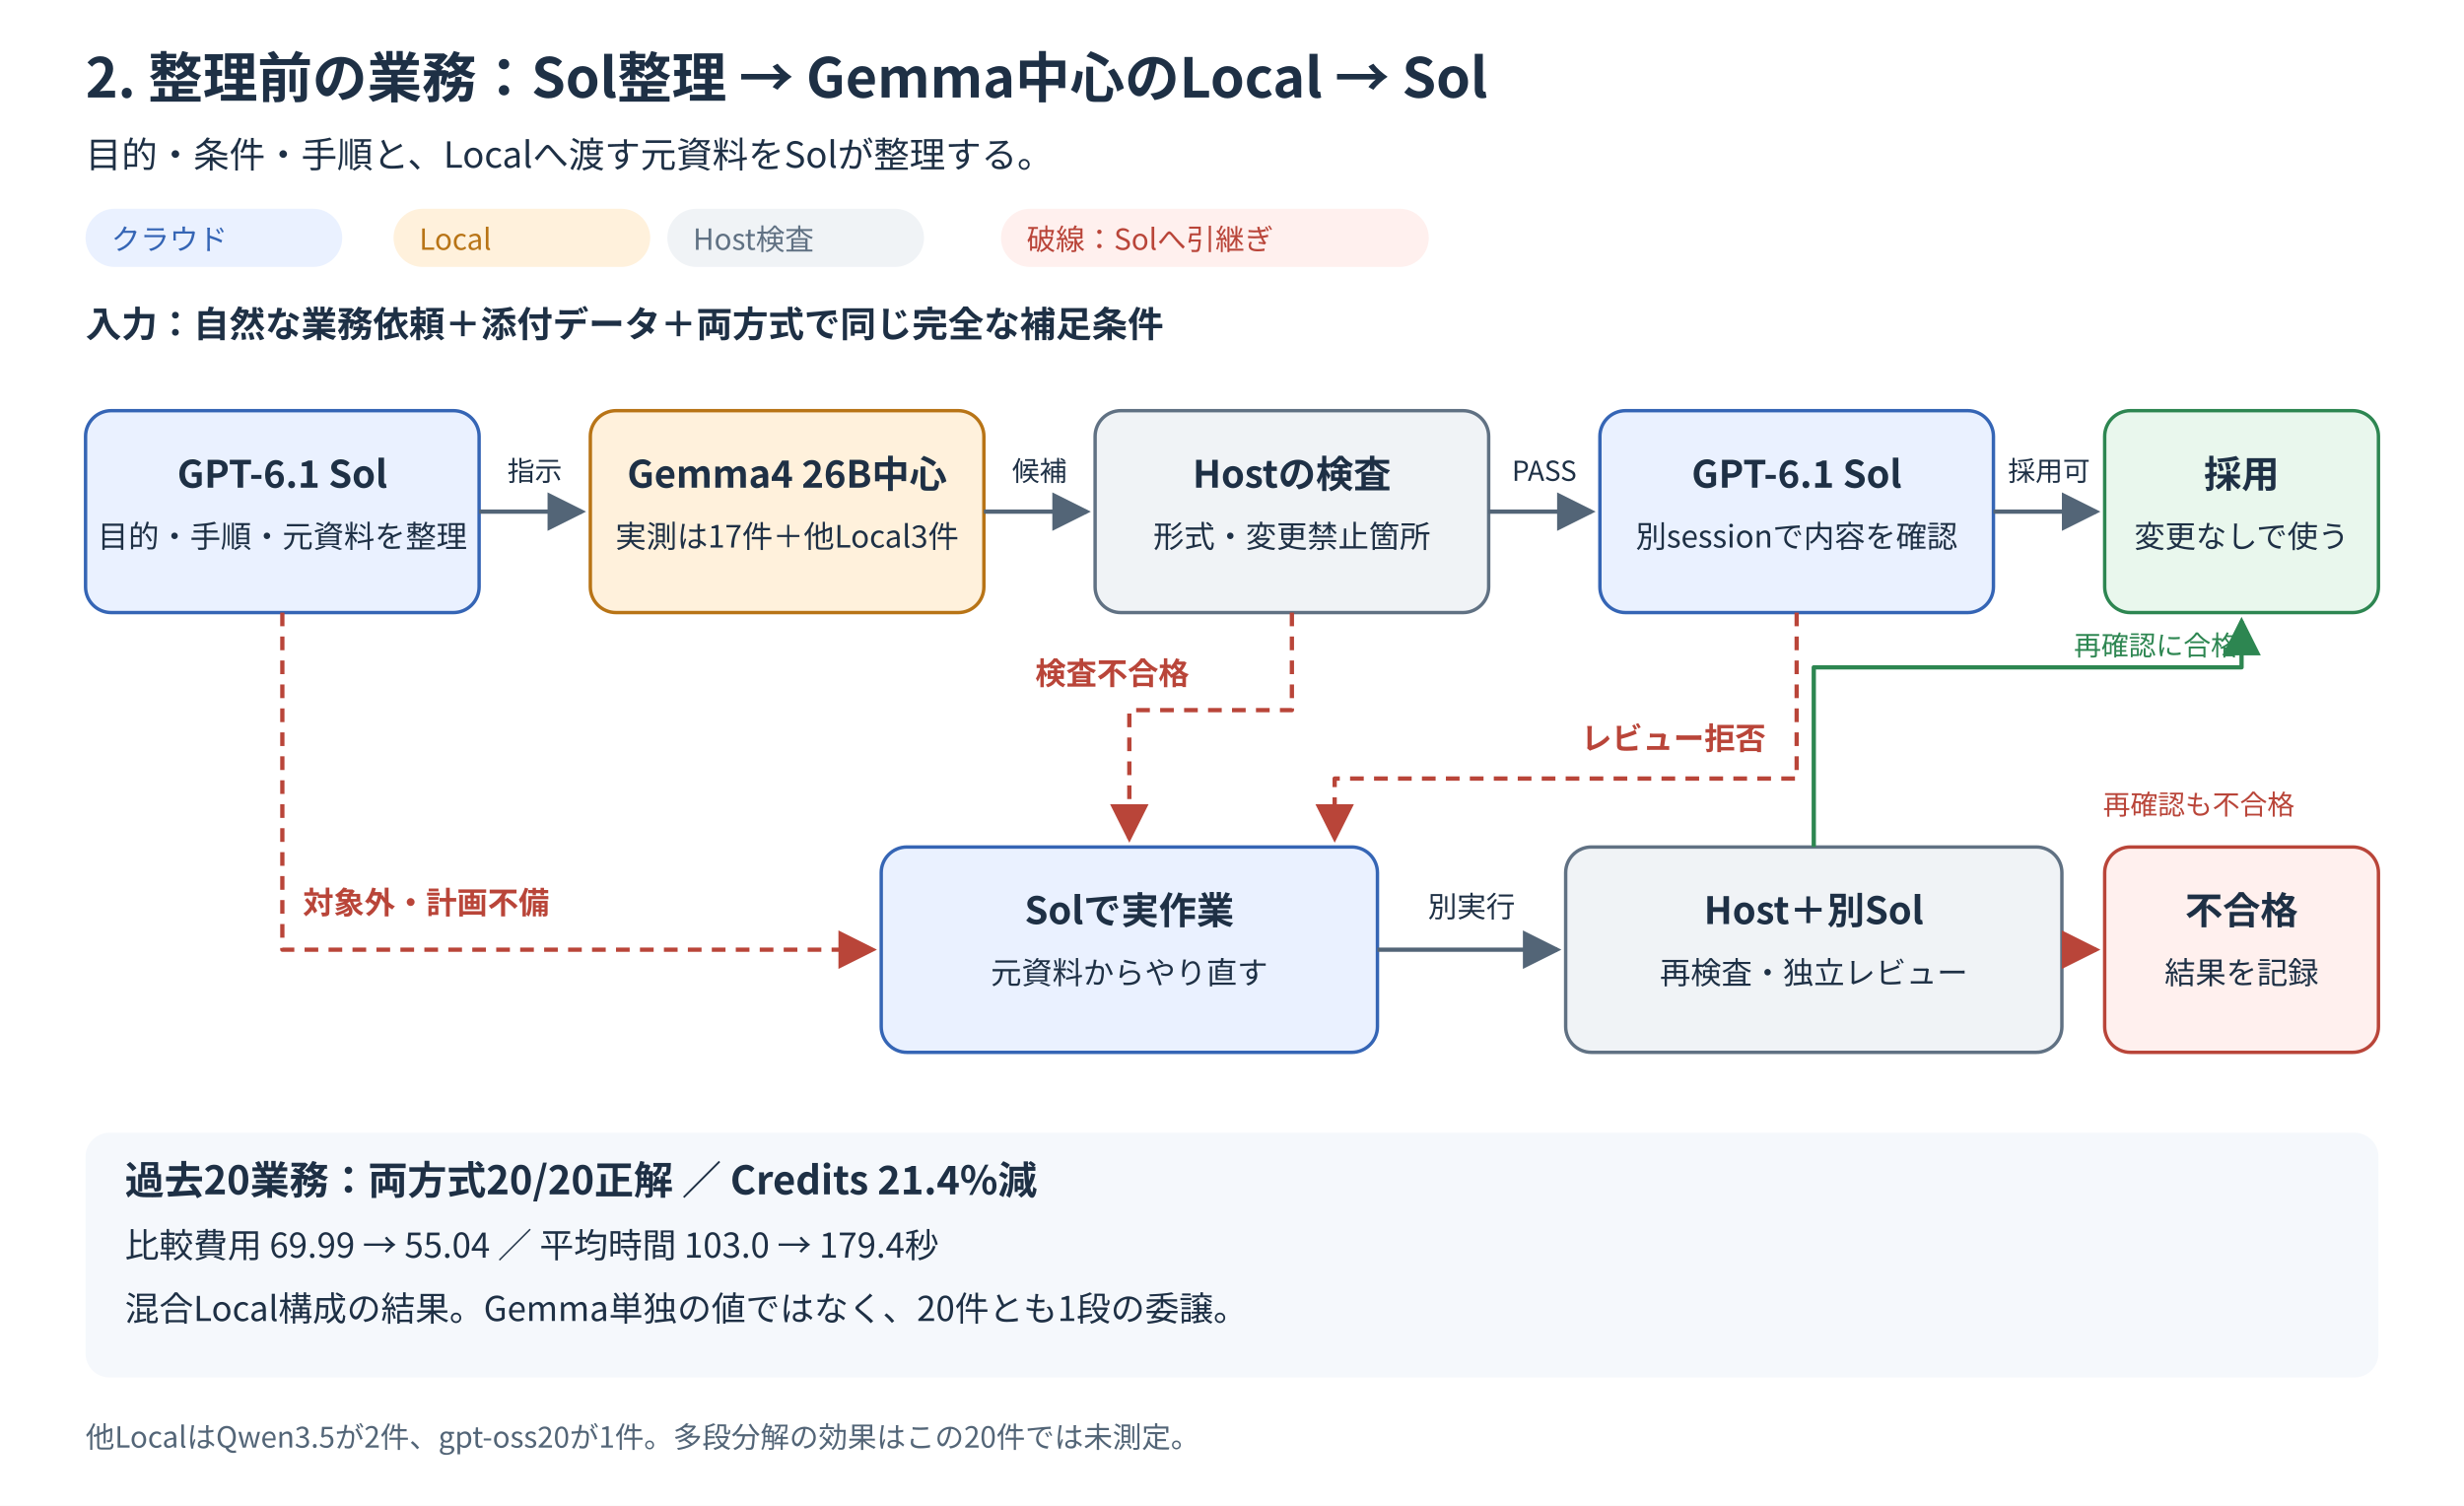
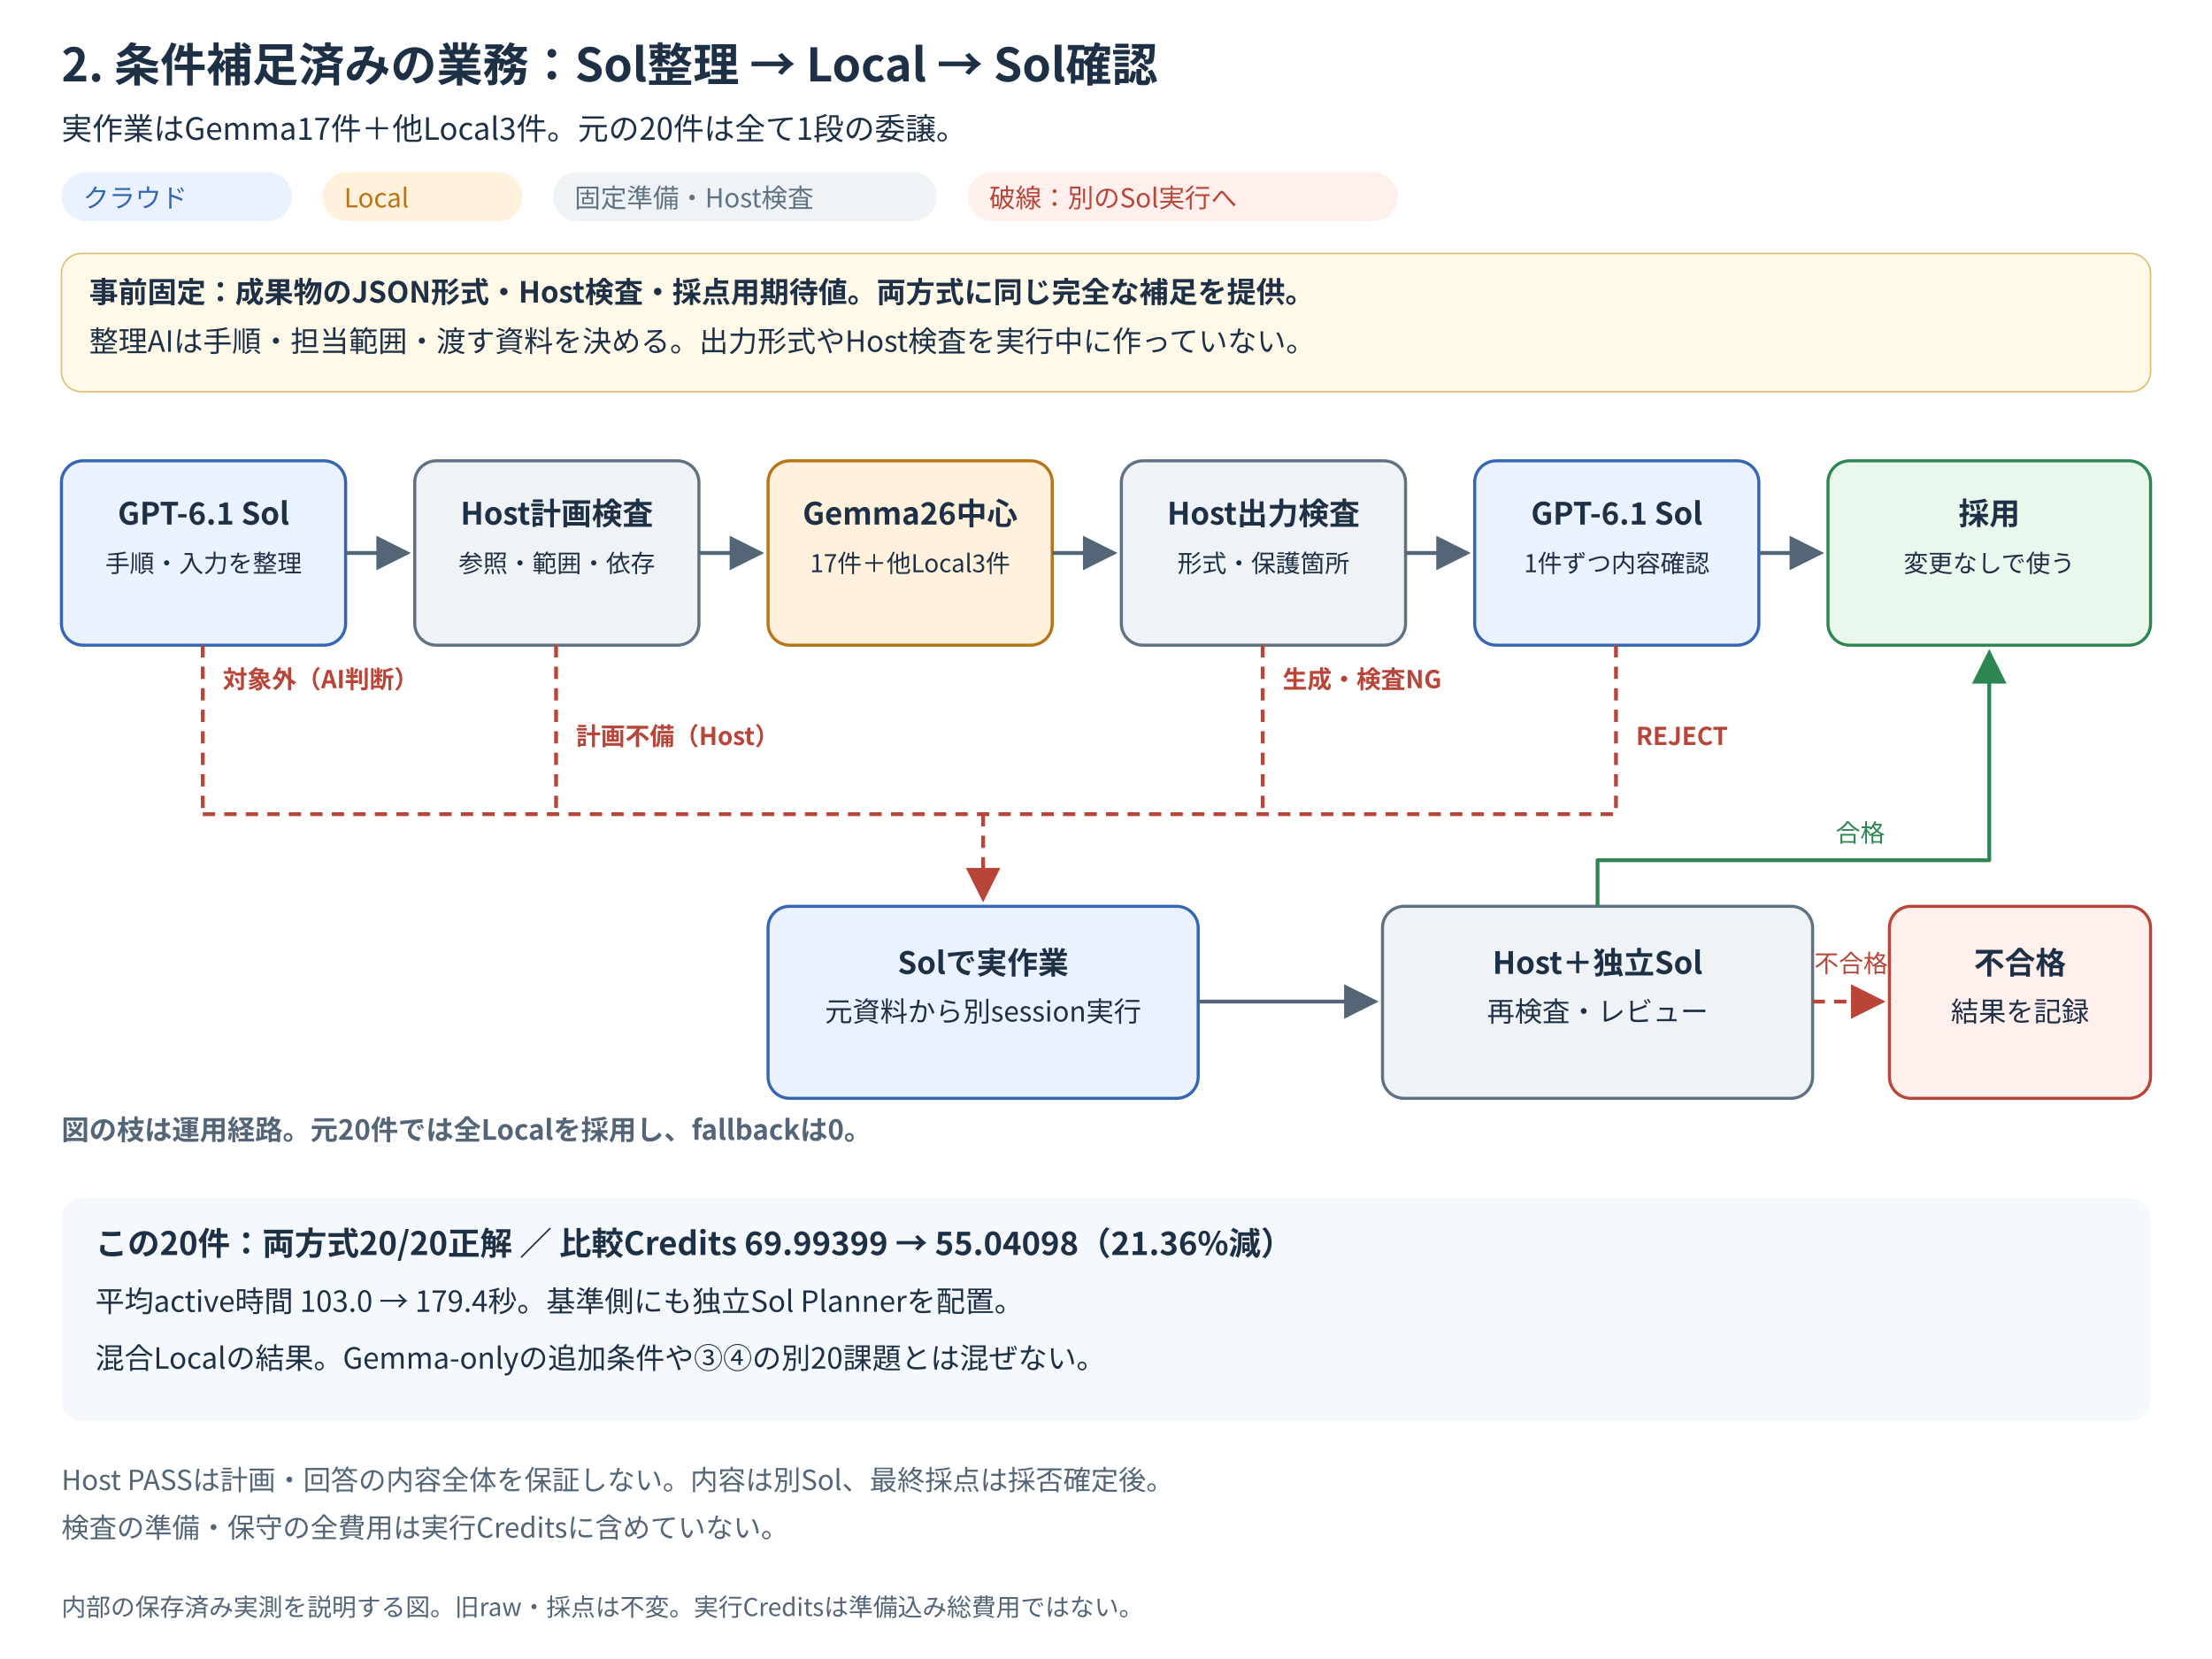
- <svg xmlns="http://www.w3.org/2000/svg" width="1440" height="880" viewBox="0 0 1440 880" role="img" aria-labelledby="title desc">
+ <svg xmlns="http://www.w3.org/2000/svg" width="1440" height="1080" viewBox="0 0 1440 1080" role="img" aria-labelledby="title desc">
  <defs>
    <marker id="arrow" markerWidth="9" markerHeight="9" refX="8" refY="4.5" orient="auto">
      <path d="M0,0 L9,4.5 L0,9" fill="#536577" />
    </marker>
    <marker id="fallback" markerWidth="9" markerHeight="9" refX="8" refY="4.5" orient="auto">
      <path d="M0,0 L9,4.5 L0,9" fill="#b94539" />
    </marker>
    <marker id="accept" markerWidth="9" markerHeight="9" refX="8" refY="4.5" orient="auto">
      <path d="M0,0 L9,4.5 L0,9" fill="#2d8651" />
    </marker>
  </defs>
-   <rect width="1440" height="880" fill="white" />
+   <rect width="1440" height="1080" fill="white" />
  <g font-family="Yu Gothic, Meiryo, Noto Sans CJK JP, sans-serif" fill="#1e3045">
-     <text x="50" y="57" font-size="32" font-weight="700" text-anchor="start" fill="#1e3045">2. 整理前の業務：Sol整理 → Gemma中心のLocal → Sol</text>
-     <text x="50" y="98" font-size="21" font-weight="400" text-anchor="start" fill="#1e3045">目的・条件・手順と、Localへ渡す元資料をSolが整理する。</text>
-     <rect x="50" y="122" width="150" height="34" rx="17" fill="#eaf1ff" />
-     <text x="65" y="146" font-size="17" font-weight="400" text-anchor="start" fill="#3565b5">クラウド</text>
-     <rect x="230" y="122" width="150" height="34" rx="17" fill="#fff1dc" />
-     <text x="245" y="146" font-size="17" font-weight="400" text-anchor="start" fill="#b87416">Local</text>
-     <rect x="390" y="122" width="150" height="34" rx="17" fill="#f0f3f6" />
-     <text x="405" y="146" font-size="17" font-weight="400" text-anchor="start" fill="#607183">Host検査</text>
-     <rect x="585" y="122" width="250" height="34" rx="17" fill="#fff0ee" />
-     <text x="600" y="146" font-size="17" font-weight="400" text-anchor="start" fill="#b94539">破線：Solへ引継ぎ</text>
-     <text x="50" y="197" font-size="21" font-weight="700" text-anchor="start" fill="#1e3045">入力：自然な業務依頼＋添付データ＋両方式で同じ完全な補足条件</text>
-     <rect x="50" y="240" width="230" height="118" rx="15" fill="#eaf1ff" stroke="#3565b5" stroke-width="2" />
-     <text x="165.0" y="285" font-size="22" font-weight="700" text-anchor="middle" fill="#1e3045">GPT-6.1 Sol</text>
-     <text x="165.0" y="320" font-size="18" font-weight="400" text-anchor="middle" fill="#1e3045">目的・手順・元資料を整理</text>
-     <rect x="345" y="240" width="230" height="118" rx="15" fill="#fff1dc" stroke="#b87416" stroke-width="2" />
-     <text x="460.0" y="285" font-size="22" font-weight="700" text-anchor="middle" fill="#1e3045">Gemma4 26B中心</text>
-     <text x="460.0" y="320" font-size="18" font-weight="400" text-anchor="middle" fill="#1e3045">実測は17件＋他Local3件</text>
-     <rect x="640" y="240" width="230" height="118" rx="15" fill="#f0f3f6" stroke="#607183" stroke-width="2" />
-     <text x="755.0" y="285" font-size="22" font-weight="700" text-anchor="middle" fill="#1e3045">Hostの検査</text>
-     <text x="755.0" y="320" font-size="18" font-weight="400" text-anchor="middle" fill="#1e3045">形式・変更禁止箇所</text>
-     <rect x="935" y="240" width="230" height="118" rx="15" fill="#eaf1ff" stroke="#3565b5" stroke-width="2" />
-     <text x="1050.0" y="285" font-size="22" font-weight="700" text-anchor="middle" fill="#1e3045">GPT-6.1 Sol</text>
-     <text x="1050.0" y="320" font-size="18" font-weight="400" text-anchor="middle" fill="#1e3045">別sessionで内容を確認</text>
-     <rect x="1230" y="240" width="160" height="118" rx="15" fill="#e9f7ed" stroke="#2d8651" stroke-width="2" />
-     <text x="1310.0" y="285" font-size="22" font-weight="700" text-anchor="middle" fill="#1e3045">採用</text>
-     <text x="1310.0" y="320" font-size="18" font-weight="400" text-anchor="middle" fill="#1e3045">変更なしで使う</text>
-     <path d="M280,299 H340" fill="none" stroke="#536577" stroke-width="2.5" stroke-linejoin="round" marker-end="url(#arrow)" />
-     <text x="312.5" y="281" font-size="16" font-weight="400" text-anchor="middle" fill="#1e3045">指示</text>
-     <path d="M575,299 H635" fill="none" stroke="#536577" stroke-width="2.5" stroke-linejoin="round" marker-end="url(#arrow)" />
-     <text x="607.5" y="281" font-size="16" font-weight="400" text-anchor="middle" fill="#1e3045">候補</text>
-     <path d="M870,299 H930" fill="none" stroke="#536577" stroke-width="2.5" stroke-linejoin="round" marker-end="url(#arrow)" />
-     <text x="902.5" y="281" font-size="16" font-weight="400" text-anchor="middle" fill="#1e3045">PASS</text>
-     <path d="M1165,299 H1225" fill="none" stroke="#536577" stroke-width="2.5" stroke-linejoin="round" marker-end="url(#arrow)" />
-     <text x="1197.5" y="281" font-size="16" font-weight="400" text-anchor="middle" fill="#1e3045">採用可</text>
-     <path d="M165,358 V555 H510" fill="none" stroke="#b94539" stroke-width="2.5" stroke-linejoin="round" stroke-dasharray="8 6" marker-end="url(#fallback)" />
-     <text x="177" y="534" font-size="18" font-weight="700" text-anchor="start" fill="#b94539">対象外・計画不備</text>
-     <path d="M755,358 V415 H660 V490" fill="none" stroke="#b94539" stroke-width="2.5" stroke-linejoin="round" stroke-dasharray="8 6" marker-end="url(#fallback)" />
-     <text x="605" y="400" font-size="18" font-weight="700" text-anchor="start" fill="#b94539">検査不合格</text>
-     <path d="M1050,358 V455 H780 V490" fill="none" stroke="#b94539" stroke-width="2.5" stroke-linejoin="round" stroke-dasharray="8 6" marker-end="url(#fallback)" />
-     <text x="924" y="438" font-size="18" font-weight="700" text-anchor="start" fill="#b94539">レビュー拒否</text>
-     <rect x="515" y="495" width="290" height="120" rx="15" fill="#eaf1ff" stroke="#3565b5" stroke-width="2" />
-     <text x="660.0" y="540" font-size="22" font-weight="700" text-anchor="middle" fill="#1e3045">Solで実作業</text>
-     <text x="660.0" y="575" font-size="18" font-weight="400" text-anchor="middle" fill="#1e3045">元資料からやり直す</text>
-     <rect x="915" y="495" width="290" height="120" rx="15" fill="#f0f3f6" stroke="#607183" stroke-width="2" />
-     <text x="1060.0" y="540" font-size="22" font-weight="700" text-anchor="middle" fill="#1e3045">Host＋別Sol</text>
-     <text x="1060.0" y="575" font-size="18" font-weight="400" text-anchor="middle" fill="#1e3045">再検査・独立レビュー</text>
-     <rect x="1230" y="495" width="160" height="120" rx="15" fill="#fff0ee" stroke="#b94539" stroke-width="2" />
-     <text x="1310.0" y="540" font-size="22" font-weight="700" text-anchor="middle" fill="#1e3045">不合格</text>
-     <text x="1310.0" y="575" font-size="18" font-weight="400" text-anchor="middle" fill="#1e3045">結果を記録</text>
-     <path d="M805,555 H910" fill="none" stroke="#536577" stroke-width="2.5" stroke-linejoin="round" marker-end="url(#arrow)" />
-     <text x="860" y="536" font-size="17" font-weight="400" text-anchor="middle" fill="#1e3045">別実行</text>
-     <path d="M1205,555 H1225" fill="none" stroke="#b94539" stroke-width="2.5" stroke-linejoin="round" stroke-dasharray="8 6" marker-end="url(#fallback)" />
-     <text x="1285" y="476" font-size="16" font-weight="400" text-anchor="middle" fill="#b94539">再確認も不合格</text>
-     <path d="M1060,495 V390 H1310 V363" fill="none" stroke="#2d8651" stroke-width="2.5" stroke-linejoin="round" marker-end="url(#accept)" />
-     <text x="1260" y="383" font-size="16" font-weight="400" text-anchor="middle" fill="#2d8651">再確認に合格</text>
-     <rect x="50" y="662" width="1340" height="143" rx="14" fill="#f5f8fc" />
-     <text x="73" y="698" font-size="23" font-weight="700" text-anchor="start" fill="#1e3045">過去20業務：両方式20/20正解 ／ Credits 21.4%減</text>
-     <text x="73" y="735" font-size="20" font-weight="400" text-anchor="start" fill="#1e3045">比較費用 69.99 → 55.04 ／ 平均時間 103.0 → 179.4秒</text>
-     <text x="73" y="772" font-size="20" font-weight="400" text-anchor="start" fill="#1e3045">混合Local構成の結果。Gemma単独の値ではなく、20件とも1段の委譲。</text>
-     <text x="50" y="846" font-size="17" font-weight="400" text-anchor="start" fill="#536577">他LocalはQwen3.5が2件、gpt-oss20が1件。多段分解の効果はこの20件では未測定。</text>
+     <text x="40" y="53" font-size="30" font-weight="700" text-anchor="start" fill="#1e3045">2. 条件補足済みの業務：Sol整理 → Local → Sol確認</text>
+     <text x="40" y="91" font-size="20" font-weight="400" text-anchor="start" fill="#1e3045">実作業はGemma17件＋他Local3件。元の20件は全て1段の委譲。</text>
+     <rect x="40" y="112" width="150" height="32" rx="16" fill="#eaf1ff" />
+     <text x="54" y="135" font-size="17" font-weight="400" text-anchor="start" fill="#3565b5">クラウド</text>
+     <rect x="210" y="112" width="130" height="32" rx="16" fill="#fff1dc" />
+     <text x="224" y="135" font-size="17" font-weight="400" text-anchor="start" fill="#b87416">Local</text>
+     <rect x="360" y="112" width="250" height="32" rx="16" fill="#f0f3f6" />
+     <text x="374" y="135" font-size="17" font-weight="400" text-anchor="start" fill="#607183">固定準備・Host検査</text>
+     <rect x="630" y="112" width="280" height="32" rx="16" fill="#fff0ee" />
+     <text x="644" y="135" font-size="17" font-weight="400" text-anchor="start" fill="#b94539">破線：別のSol実行へ</text>
+     <rect x="40" y="165" width="1360" height="90" rx="13" fill="#fff9e9" stroke="#dbbf72" />
+     <text x="58" y="197" font-size="19" font-weight="700" text-anchor="start" fill="#1e3045">事前固定：成果物のJSON形式・Host検査・採点用期待値。両方式に同じ完全な補足を提供。</text>
+     <text x="58" y="229" font-size="19" font-weight="400" text-anchor="start" fill="#1e3045">整理AIは手順・担当範囲・渡す資料を決める。出力形式やHost検査を実行中に作っていない。</text>
+     <rect x="40" y="300" width="185" height="120" rx="14" fill="#eaf1ff" stroke="#3565b5" stroke-width="2" />
+     <text x="132.5" y="341.5" font-size="20" font-weight="700" text-anchor="middle" fill="#1e3045">GPT-6.1 Sol</text>
+     <text x="132.5" y="372.5" font-size="16" font-weight="400" text-anchor="middle" fill="#1e3045">手順・入力を整理</text>
+     <rect x="270" y="300" width="185" height="120" rx="14" fill="#f0f3f6" stroke="#607183" stroke-width="2" />
+     <text x="362.5" y="341.5" font-size="20" font-weight="700" text-anchor="middle" fill="#1e3045">Host計画検査</text>
+     <text x="362.5" y="372.5" font-size="16" font-weight="400" text-anchor="middle" fill="#1e3045">参照・範囲・依存</text>
+     <rect x="500" y="300" width="185" height="120" rx="14" fill="#fff1dc" stroke="#b87416" stroke-width="2" />
+     <text x="592.5" y="341.5" font-size="20" font-weight="700" text-anchor="middle" fill="#1e3045">Gemma26中心</text>
+     <text x="592.5" y="372.5" font-size="16" font-weight="400" text-anchor="middle" fill="#1e3045">17件＋他Local3件</text>
+     <rect x="730" y="300" width="185" height="120" rx="14" fill="#f0f3f6" stroke="#607183" stroke-width="2" />
+     <text x="822.5" y="341.5" font-size="20" font-weight="700" text-anchor="middle" fill="#1e3045">Host出力検査</text>
+     <text x="822.5" y="372.5" font-size="16" font-weight="400" text-anchor="middle" fill="#1e3045">形式・保護箇所</text>
+     <rect x="960" y="300" width="185" height="120" rx="14" fill="#eaf1ff" stroke="#3565b5" stroke-width="2" />
+     <text x="1052.5" y="341.5" font-size="20" font-weight="700" text-anchor="middle" fill="#1e3045">GPT-6.1 Sol</text>
+     <text x="1052.5" y="372.5" font-size="16" font-weight="400" text-anchor="middle" fill="#1e3045">1件ずつ内容確認</text>
+     <rect x="1190" y="300" width="210" height="120" rx="14" fill="#e9f7ed" stroke="#2d8651" stroke-width="2" />
+     <text x="1295.0" y="341.5" font-size="20" font-weight="700" text-anchor="middle" fill="#1e3045">採用</text>
+     <text x="1295.0" y="372.5" font-size="16" font-weight="400" text-anchor="middle" fill="#1e3045">変更なしで使う</text>
+     <path d="M225,360 H265" fill="none" stroke="#536577" stroke-width="2.5" stroke-linejoin="round" marker-end="url(#arrow)" />
+     <path d="M455,360 H495" fill="none" stroke="#536577" stroke-width="2.5" stroke-linejoin="round" marker-end="url(#arrow)" />
+     <path d="M685,360 H725" fill="none" stroke="#536577" stroke-width="2.5" stroke-linejoin="round" marker-end="url(#arrow)" />
+     <path d="M915,360 H955" fill="none" stroke="#536577" stroke-width="2.5" stroke-linejoin="round" marker-end="url(#arrow)" />
+     <path d="M1145,360 H1185" fill="none" stroke="#536577" stroke-width="2.5" stroke-linejoin="round" marker-end="url(#arrow)" />
+     <path d="M132,420 V530" fill="none" stroke="#b94539" stroke-width="2.5" stroke-linejoin="round" stroke-dasharray="8 6" />
+     <text x="145" y="448" font-size="16" font-weight="700" text-anchor="start" fill="#b94539">対象外（AI判断）</text>
+     <path d="M362,420 V530" fill="none" stroke="#b94539" stroke-width="2.5" stroke-linejoin="round" stroke-dasharray="8 6" />
+     <text x="375" y="485" font-size="16" font-weight="700" text-anchor="start" fill="#b94539">計画不備（Host）</text>
+     <path d="M822,420 V530" fill="none" stroke="#b94539" stroke-width="2.5" stroke-linejoin="round" stroke-dasharray="8 6" />
+     <text x="835" y="448" font-size="16" font-weight="700" text-anchor="start" fill="#b94539">生成・検査NG</text>
+     <path d="M1052,420 V530" fill="none" stroke="#b94539" stroke-width="2.5" stroke-linejoin="round" stroke-dasharray="8 6" />
+     <text x="1065" y="485" font-size="16" font-weight="700" text-anchor="start" fill="#b94539">REJECT</text>
+     <path d="M132,530 H1052" fill="none" stroke="#b94539" stroke-width="2.5" stroke-linejoin="round" stroke-dasharray="8 6" />
+     <path d="M640,530 V585" fill="none" stroke="#b94539" stroke-width="2.5" stroke-linejoin="round" stroke-dasharray="8 6" marker-end="url(#fallback)" />
+     <text x="40" y="742" font-size="18" font-weight="700" text-anchor="start" fill="#536577">図の枝は運用経路。元20件では全Localを採用し、fallbackは0。</text>
+     <rect x="500" y="590" width="280" height="125" rx="14" fill="#eaf1ff" stroke="#3565b5" stroke-width="2" />
+     <text x="640.0" y="634.0" font-size="20" font-weight="700" text-anchor="middle" fill="#1e3045">Solで実作業</text>
+     <text x="640.0" y="665.0" font-size="18" font-weight="400" text-anchor="middle" fill="#1e3045">元資料から別session実行</text>
+     <rect x="900" y="590" width="280" height="125" rx="14" fill="#f0f3f6" stroke="#607183" stroke-width="2" />
+     <text x="1040.0" y="634.0" font-size="20" font-weight="700" text-anchor="middle" fill="#1e3045">Host＋独立Sol</text>
+     <text x="1040.0" y="665.0" font-size="18" font-weight="400" text-anchor="middle" fill="#1e3045">再検査・レビュー</text>
+     <rect x="1230" y="590" width="170" height="125" rx="14" fill="#fff0ee" stroke="#b94539" stroke-width="2" />
+     <text x="1315.0" y="634.0" font-size="20" font-weight="700" text-anchor="middle" fill="#1e3045">不合格</text>
+     <text x="1315.0" y="665.0" font-size="18" font-weight="400" text-anchor="middle" fill="#1e3045">結果を記録</text>
+     <path d="M780,652 H895" fill="none" stroke="#536577" stroke-width="2.5" stroke-linejoin="round" marker-end="url(#arrow)" />
+     <path d="M1180,652 H1225" fill="none" stroke="#b94539" stroke-width="2.5" stroke-linejoin="round" stroke-dasharray="8 6" marker-end="url(#fallback)" />
+     <text x="1205" y="633" font-size="16" font-weight="400" text-anchor="middle" fill="#b94539">不合格</text>
+     <path d="M1040,590 V560 H1295 V425" fill="none" stroke="#2d8651" stroke-width="2.5" stroke-linejoin="round" marker-end="url(#accept)" />
+     <text x="1195" y="548" font-size="16" font-weight="400" text-anchor="start" fill="#2d8651">合格</text>
+     <rect x="40" y="780" width="1360" height="145" rx="14" fill="#f5f8fc" />
+     <text x="62" y="817" font-size="21" font-weight="700" text-anchor="start" fill="#1e3045">この20件：両方式20/20正解 ／ 比較Credits 69.99399 → 55.04098（21.36%減）</text>
+     <text x="62" y="854" font-size="19" font-weight="400" text-anchor="start" fill="#1e3045">平均active時間 103.0 → 179.4秒。基準側にも独立Sol Plannerを配置。</text>
+     <text x="62" y="891" font-size="19" font-weight="400" text-anchor="start" fill="#1e3045">混合Localの結果。Gemma-onlyの追加条件や③④の別20課題とは混ぜない。</text>
+     <text x="40" y="970" font-size="18" font-weight="400" text-anchor="start" fill="#536577">Host PASSは計画・回答の内容全体を保証しない。内容は別Sol、最終採点は採否確定後。</text>
+     <text x="40" y="1001" font-size="18" font-weight="400" text-anchor="start" fill="#536577">検査の準備・保守の全費用は実行Creditsに含めていない。</text>
+     <text x="40" y="1052" font-size="16" font-weight="400" text-anchor="start" fill="#536577">内部の保存済み実測を説明する図。旧raw・採点は不変。実行Creditsは準備込み総費用ではない。</text>
  </g>
</svg>
